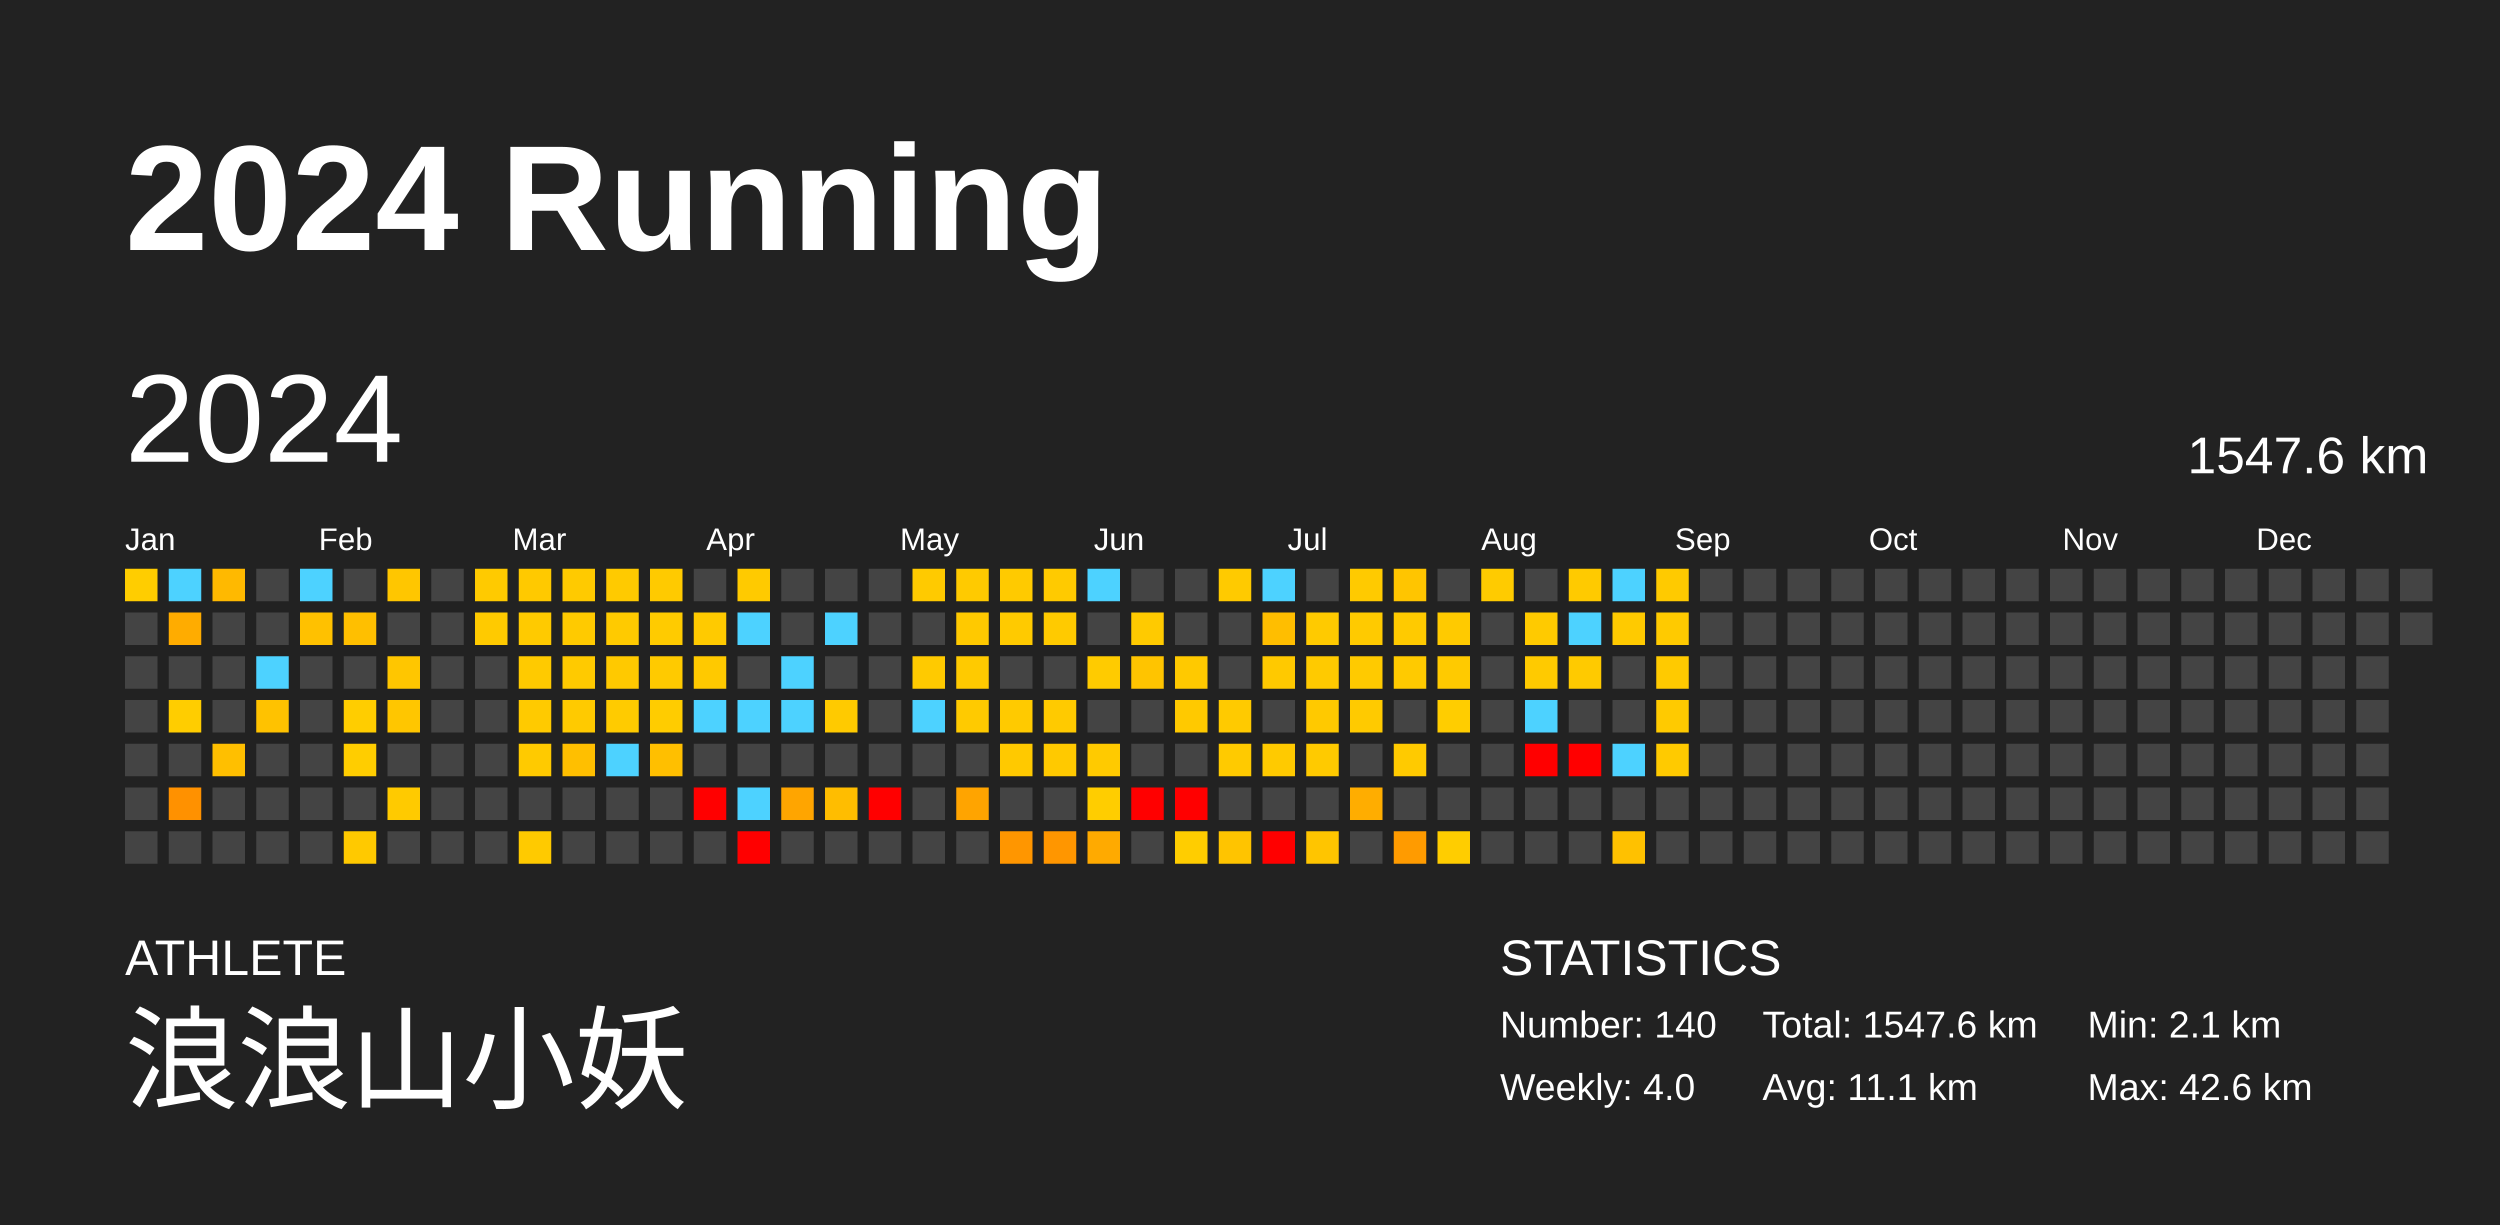
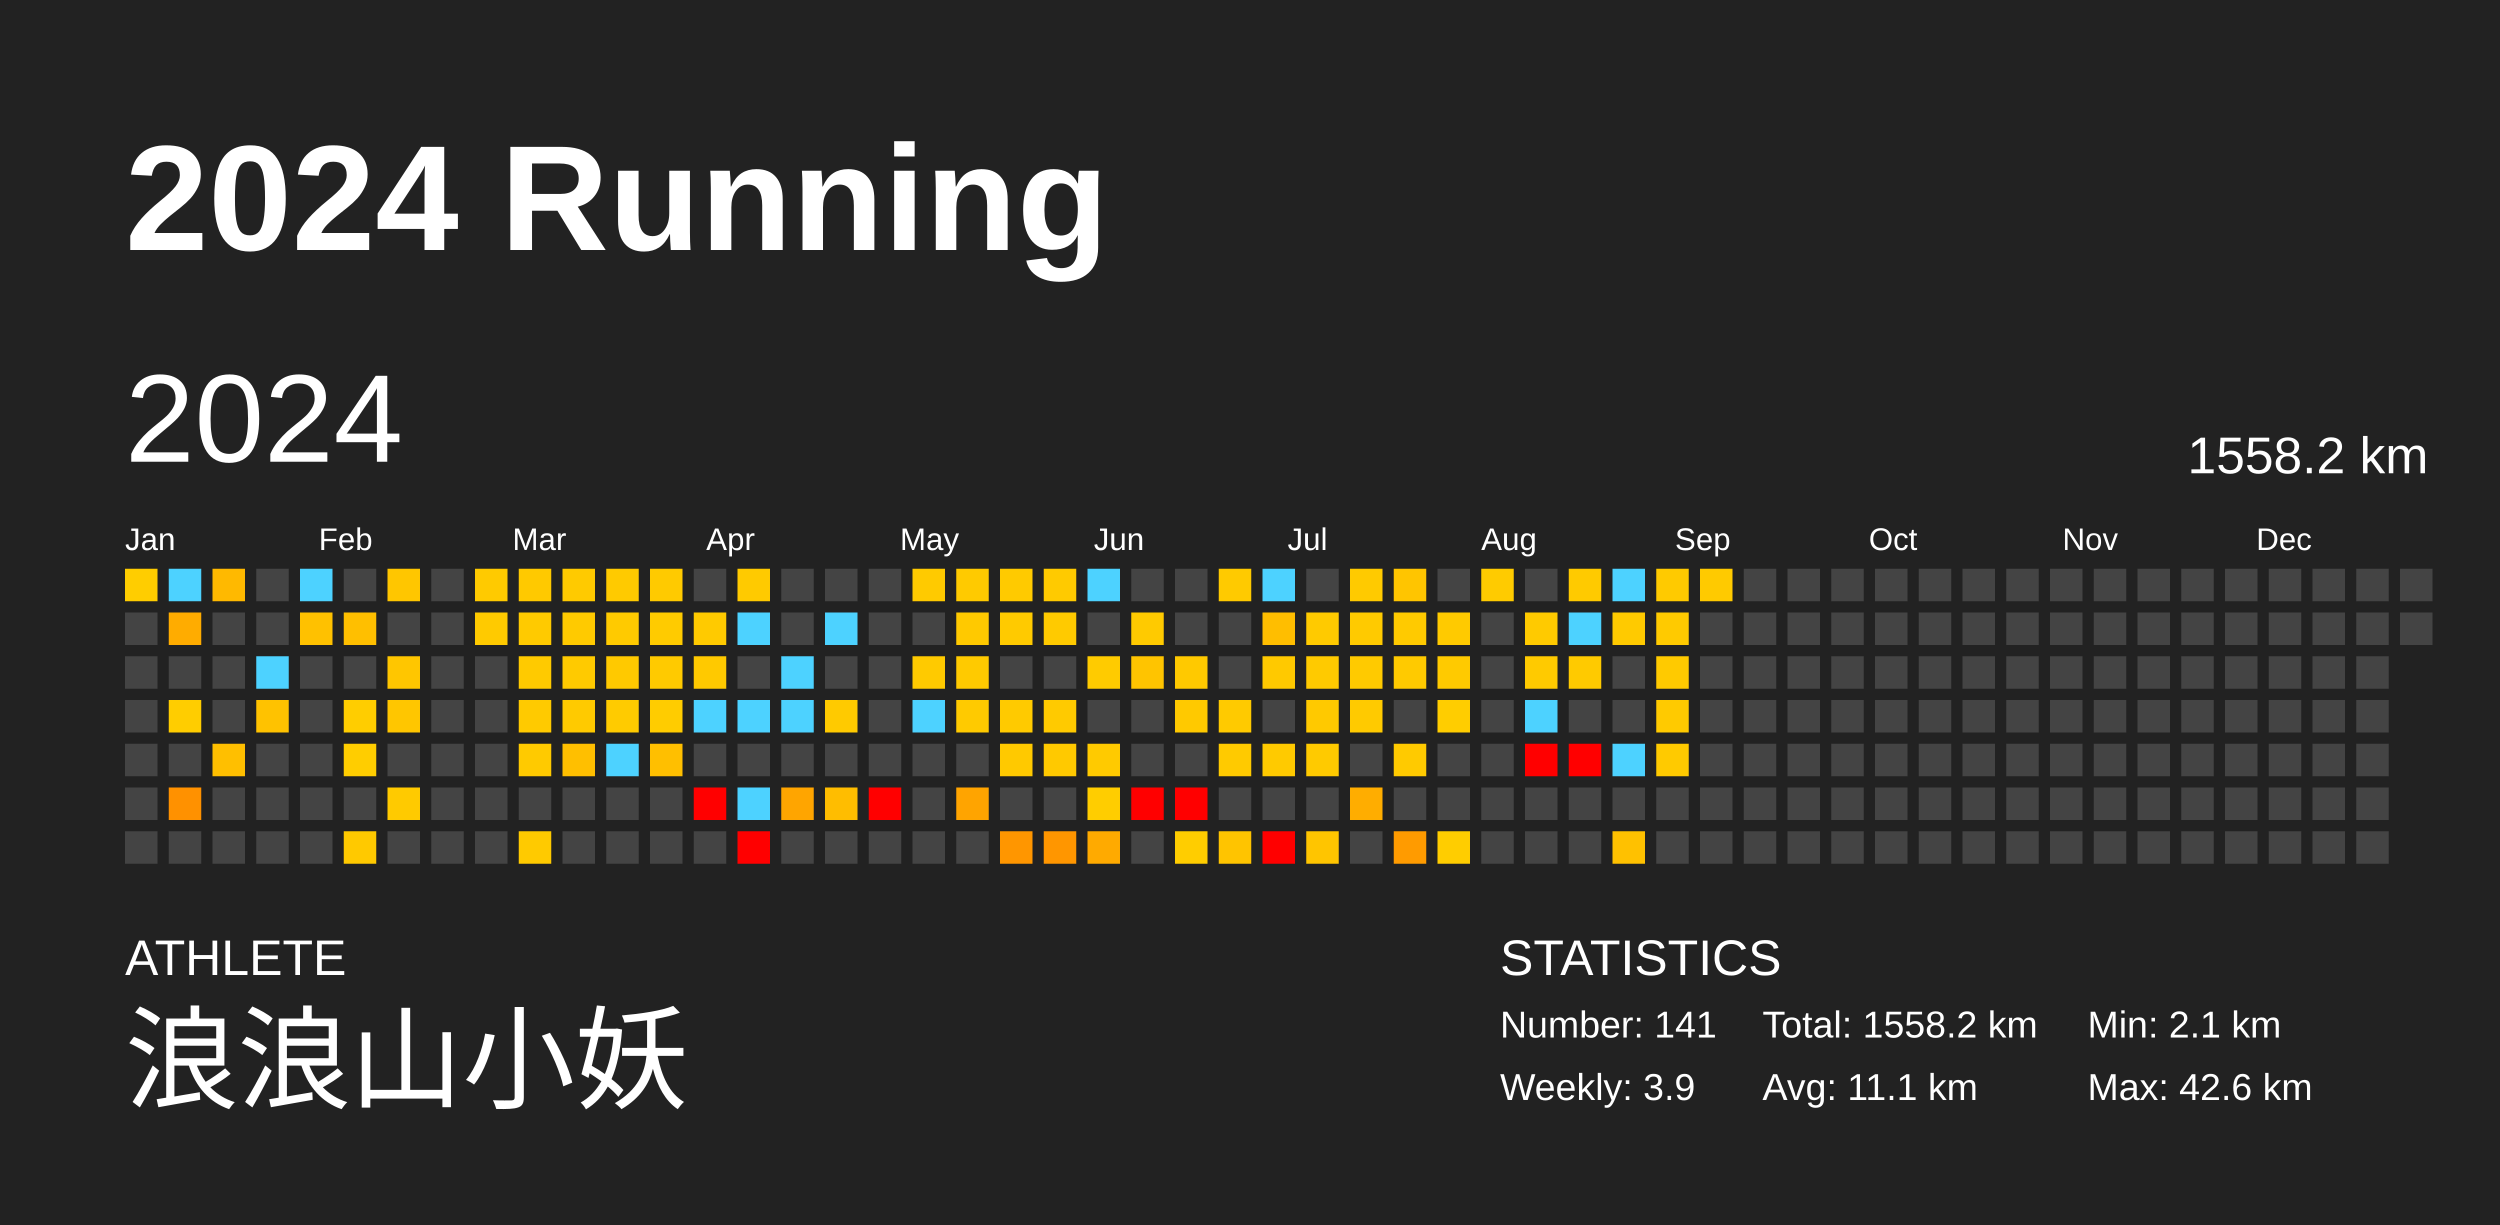
<svg xmlns="http://www.w3.org/2000/svg" baseProfile="full" height="98mm" version="1.1" viewBox="0,0,200,98" width="200mm">
  <defs />
  <rect fill="#222222" height="98" width="200" x="0" y="0" />
  <text fill="#FFFFFF" style="font-size:12px; font-family:Arial; font-weight:bold;" x="10" y="20">2024 Running</text>
  <text fill="#FFFFFF" style="font-size:4px; font-family:Arial" x="10" y="78">ATHLETE</text>
  <text fill="#FFFFFF" style="font-size:9px; font-family:Arial" x="10" y="88">浪浪山小妖</text>
  <text fill="#FFFFFF" style="font-size:4px; font-family:Arial" x="120" y="78">STATISTICS</text>
-   <text fill="#FFFFFF" style="font-size:3px; font-family:Arial" x="120" y="83">Number: 140</text>
-   <text fill="#FFFFFF" style="font-size:3px; font-family:Arial" x="120" y="88">Weekly: 4.0</text>
-   <text fill="#FFFFFF" style="font-size:3px; font-family:Arial" x="141" y="83">Total: 1547.6 km</text>
+   <text fill="#FFFFFF" style="font-size:3px; font-family:Arial" x="120" y="83">Number: 141</text>
+   <text fill="#FFFFFF" style="font-size:3px; font-family:Arial" x="120" y="88">Weekly: 3.9</text>
+   <text fill="#FFFFFF" style="font-size:3px; font-family:Arial" x="141" y="83">Total: 1558.2 km</text>
  <text fill="#FFFFFF" style="font-size:3px; font-family:Arial" x="141" y="88">Avg: 11.1 km</text>
  <text fill="#FFFFFF" style="font-size:3px; font-family:Arial" x="167" y="83">Min: 2.1 km</text>
  <text fill="#FFFFFF" style="font-size:3px; font-family:Arial" x="167" y="88">Max: 42.6 km</text>
  <text dominant-baseline="hanging" fill="#FFFFFF" style="font-size:10.0px; font-family:Arial;" x="10" y="30">2024</text>
-   <text dominant-baseline="hanging" fill="#FFFFFF" style="font-size:4.125px; font-family:Arial;" x="175" y="35">1547.6 km</text>
+   <text dominant-baseline="hanging" fill="#FFFFFF" style="font-size:4.125px; font-family:Arial;" x="175" y="35">1558.2 km</text>
  <text fill="#FFFFFF" style="font-size:2.5px; font-family:Arial" x="10.0" y="44">Jan</text>
  <text fill="#FFFFFF" style="font-size:2.5px; font-family:Arial" x="25.5" y="44">Feb</text>
  <text fill="#FFFFFF" style="font-size:2.5px; font-family:Arial" x="41.0" y="44">Mar</text>
  <text fill="#FFFFFF" style="font-size:2.5px; font-family:Arial" x="56.5" y="44">Apr</text>
  <text fill="#FFFFFF" style="font-size:2.5px; font-family:Arial" x="72.0" y="44">May</text>
  <text fill="#FFFFFF" style="font-size:2.5px; font-family:Arial" x="87.5" y="44">Jun</text>
  <text fill="#FFFFFF" style="font-size:2.5px; font-family:Arial" x="103.0" y="44">Jul</text>
  <text fill="#FFFFFF" style="font-size:2.5px; font-family:Arial" x="118.5" y="44">Aug</text>
  <text fill="#FFFFFF" style="font-size:2.5px; font-family:Arial" x="134.0" y="44">Sep</text>
  <text fill="#FFFFFF" style="font-size:2.5px; font-family:Arial" x="149.5" y="44">Oct</text>
  <text fill="#FFFFFF" style="font-size:2.5px; font-family:Arial" x="165.0" y="44">Nov</text>
  <text fill="#FFFFFF" style="font-size:2.5px; font-family:Arial" x="180.5" y="44">Dec</text>
  <rect fill="#ffcd00" height="2.6" width="2.6" x="10.0" y="45.5" />
  <rect fill="#444444" height="2.6" width="2.6" x="10.0" y="49.0" />
  <rect fill="#444444" height="2.6" width="2.6" x="10.0" y="52.5" />
  <rect fill="#444444" height="2.6" width="2.6" x="10.0" y="56.0" />
  <rect fill="#444444" height="2.6" width="2.6" x="10.0" y="59.5" />
  <rect fill="#444444" height="2.6" width="2.6" x="10.0" y="63.0" />
  <rect fill="#444444" height="2.6" width="2.6" x="10.0" y="66.5" />
  <rect fill="#4dd2ff" height="2.6" width="2.6" x="13.5" y="45.5" />
  <rect fill="#ffac00" height="2.6" width="2.6" x="13.5" y="49.0" />
  <rect fill="#444444" height="2.6" width="2.6" x="13.5" y="52.5" />
  <rect fill="#ffcd00" height="2.6" width="2.6" x="13.5" y="56.0" />
  <rect fill="#444444" height="2.6" width="2.6" x="13.5" y="59.5" />
  <rect fill="#ff9100" height="2.6" width="2.6" x="13.5" y="63.0" />
  <rect fill="#444444" height="2.6" width="2.6" x="13.5" y="66.5" />
  <rect fill="#ffb900" height="2.6" width="2.6" x="17.0" y="45.5" />
  <rect fill="#444444" height="2.6" width="2.6" x="17.0" y="49.0" />
  <rect fill="#444444" height="2.6" width="2.6" x="17.0" y="52.5" />
  <rect fill="#444444" height="2.6" width="2.6" x="17.0" y="56.0" />
  <rect fill="#ffbf00" height="2.6" width="2.6" x="17.0" y="59.5" />
  <rect fill="#444444" height="2.6" width="2.6" x="17.0" y="63.0" />
  <rect fill="#444444" height="2.6" width="2.6" x="17.0" y="66.5" />
  <rect fill="#444444" height="2.6" width="2.6" x="20.5" y="45.5" />
  <rect fill="#444444" height="2.6" width="2.6" x="20.5" y="49.0" />
  <rect fill="#4dd2ff" height="2.6" width="2.6" x="20.5" y="52.5" />
  <rect fill="#ffc200" height="2.6" width="2.6" x="20.5" y="56.0" />
  <rect fill="#444444" height="2.6" width="2.6" x="20.5" y="59.5" />
  <rect fill="#444444" height="2.6" width="2.6" x="20.5" y="63.0" />
  <rect fill="#444444" height="2.6" width="2.6" x="20.5" y="66.5" />
  <rect fill="#4dd2ff" height="2.6" width="2.6" x="24.0" y="45.5" />
  <rect fill="#ffc100" height="2.6" width="2.6" x="24.0" y="49.0" />
  <rect fill="#444444" height="2.6" width="2.6" x="24.0" y="52.5" />
  <rect fill="#444444" height="2.6" width="2.6" x="24.0" y="56.0" />
  <rect fill="#444444" height="2.6" width="2.6" x="24.0" y="59.5" />
  <rect fill="#444444" height="2.6" width="2.6" x="24.0" y="63.0" />
  <rect fill="#444444" height="2.6" width="2.6" x="24.0" y="66.5" />
  <rect fill="#444444" height="2.6" width="2.6" x="27.5" y="45.5" />
  <rect fill="#ffbf00" height="2.6" width="2.6" x="27.5" y="49.0" />
  <rect fill="#444444" height="2.6" width="2.6" x="27.5" y="52.5" />
  <rect fill="#ffcd00" height="2.6" width="2.6" x="27.5" y="56.0" />
  <rect fill="#ffcd00" height="2.6" width="2.6" x="27.5" y="59.5" />
  <rect fill="#444444" height="2.6" width="2.6" x="27.5" y="63.0" />
  <rect fill="#ffc900" height="2.6" width="2.6" x="27.5" y="66.5" />
  <rect fill="#ffc600" height="2.6" width="2.6" x="31.0" y="45.5" />
  <rect fill="#444444" height="2.6" width="2.6" x="31.0" y="49.0" />
  <rect fill="#ffc600" height="2.6" width="2.6" x="31.0" y="52.5" />
  <rect fill="#ffc600" height="2.6" width="2.6" x="31.0" y="56.0" />
  <rect fill="#444444" height="2.6" width="2.6" x="31.0" y="59.5" />
  <rect fill="#ffca00" height="2.6" width="2.6" x="31.0" y="63.0" />
  <rect fill="#444444" height="2.6" width="2.6" x="31.0" y="66.5" />
  <rect fill="#444444" height="2.6" width="2.6" x="34.5" y="45.5" />
  <rect fill="#444444" height="2.6" width="2.6" x="34.5" y="49.0" />
  <rect fill="#444444" height="2.6" width="2.6" x="34.5" y="52.5" />
  <rect fill="#444444" height="2.6" width="2.6" x="34.5" y="56.0" />
  <rect fill="#444444" height="2.6" width="2.6" x="34.5" y="59.5" />
  <rect fill="#444444" height="2.6" width="2.6" x="34.5" y="63.0" />
  <rect fill="#444444" height="2.6" width="2.6" x="34.5" y="66.5" />
  <rect fill="#ffca00" height="2.6" width="2.6" x="38.0" y="45.5" />
  <rect fill="#ffca00" height="2.6" width="2.6" x="38.0" y="49.0" />
  <rect fill="#444444" height="2.6" width="2.6" x="38.0" y="52.5" />
  <rect fill="#444444" height="2.6" width="2.6" x="38.0" y="56.0" />
  <rect fill="#444444" height="2.6" width="2.6" x="38.0" y="59.5" />
  <rect fill="#444444" height="2.6" width="2.6" x="38.0" y="63.0" />
  <rect fill="#444444" height="2.6" width="2.6" x="38.0" y="66.5" />
  <rect fill="#ffc900" height="2.6" width="2.6" x="41.5" y="45.5" />
  <rect fill="#ffca00" height="2.6" width="2.6" x="41.5" y="49.0" />
  <rect fill="#ffca00" height="2.6" width="2.6" x="41.5" y="52.5" />
  <rect fill="#ffca00" height="2.6" width="2.6" x="41.5" y="56.0" />
  <rect fill="#ffca00" height="2.6" width="2.6" x="41.5" y="59.5" />
  <rect fill="#444444" height="2.6" width="2.6" x="41.5" y="63.0" />
  <rect fill="#ffca00" height="2.6" width="2.6" x="41.5" y="66.5" />
  <rect fill="#ffca00" height="2.6" width="2.6" x="45.0" y="45.5" />
  <rect fill="#ffca00" height="2.6" width="2.6" x="45.0" y="49.0" />
  <rect fill="#ffca00" height="2.6" width="2.6" x="45.0" y="52.5" />
  <rect fill="#ffca00" height="2.6" width="2.6" x="45.0" y="56.0" />
  <rect fill="#ffbf00" height="2.6" width="2.6" x="45.0" y="59.5" />
  <rect fill="#444444" height="2.6" width="2.6" x="45.0" y="63.0" />
  <rect fill="#444444" height="2.6" width="2.6" x="45.0" y="66.5" />
  <rect fill="#ffca00" height="2.6" width="2.6" x="48.5" y="45.5" />
  <rect fill="#ffca00" height="2.6" width="2.6" x="48.5" y="49.0" />
  <rect fill="#ffc900" height="2.6" width="2.6" x="48.5" y="52.5" />
  <rect fill="#ffcb00" height="2.6" width="2.6" x="48.5" y="56.0" />
  <rect fill="#4dd2ff" height="2.6" width="2.6" x="48.5" y="59.5" />
  <rect fill="#444444" height="2.6" width="2.6" x="48.5" y="63.0" />
  <rect fill="#444444" height="2.6" width="2.6" x="48.5" y="66.5" />
  <rect fill="#ffca00" height="2.6" width="2.6" x="52.0" y="45.5" />
  <rect fill="#ffcb00" height="2.6" width="2.6" x="52.0" y="49.0" />
  <rect fill="#ffca00" height="2.6" width="2.6" x="52.0" y="52.5" />
  <rect fill="#ffcc00" height="2.6" width="2.6" x="52.0" y="56.0" />
  <rect fill="#ffbf00" height="2.6" width="2.6" x="52.0" y="59.5" />
  <rect fill="#444444" height="2.6" width="2.6" x="52.0" y="63.0" />
  <rect fill="#444444" height="2.6" width="2.6" x="52.0" y="66.5" />
  <rect fill="#444444" height="2.6" width="2.6" x="55.5" y="45.5" />
  <rect fill="#ffca00" height="2.6" width="2.6" x="55.5" y="49.0" />
  <rect fill="#ffc900" height="2.6" width="2.6" x="55.5" y="52.5" />
  <rect fill="#4dd2ff" height="2.6" width="2.6" x="55.5" y="56.0" />
  <rect fill="#444444" height="2.6" width="2.6" x="55.5" y="59.5" />
  <rect fill="red" height="2.6" width="2.6" x="55.5" y="63.0" />
  <rect fill="#444444" height="2.6" width="2.6" x="55.5" y="66.5" />
  <rect fill="#ffca00" height="2.6" width="2.6" x="59.0" y="45.5" />
  <rect fill="#4dd2ff" height="2.6" width="2.6" x="59.0" y="49.0" />
  <rect fill="#444444" height="2.6" width="2.6" x="59.0" y="52.5" />
  <rect fill="#4dd2ff" height="2.6" width="2.6" x="59.0" y="56.0" />
  <rect fill="#444444" height="2.6" width="2.6" x="59.0" y="59.5" />
  <rect fill="#4dd2ff" height="2.6" width="2.6" x="59.0" y="63.0" />
  <rect fill="red" height="2.6" width="2.6" x="59.0" y="66.5" />
  <rect fill="#444444" height="2.6" width="2.6" x="62.5" y="45.5" />
  <rect fill="#444444" height="2.6" width="2.6" x="62.5" y="49.0" />
  <rect fill="#4dd2ff" height="2.6" width="2.6" x="62.5" y="52.5" />
  <rect fill="#4dd2ff" height="2.6" width="2.6" x="62.5" y="56.0" />
  <rect fill="#444444" height="2.6" width="2.6" x="62.5" y="59.5" />
  <rect fill="#ffa500" height="2.6" width="2.6" x="62.5" y="63.0" />
  <rect fill="#444444" height="2.6" width="2.6" x="62.5" y="66.5" />
  <rect fill="#444444" height="2.6" width="2.6" x="66.0" y="45.5" />
  <rect fill="#4dd2ff" height="2.6" width="2.6" x="66.0" y="49.0" />
  <rect fill="#444444" height="2.6" width="2.6" x="66.0" y="52.5" />
  <rect fill="#ffca00" height="2.6" width="2.6" x="66.0" y="56.0" />
  <rect fill="#444444" height="2.6" width="2.6" x="66.0" y="59.5" />
  <rect fill="#ffbd00" height="2.6" width="2.6" x="66.0" y="63.0" />
  <rect fill="#444444" height="2.6" width="2.6" x="66.0" y="66.5" />
  <rect fill="#444444" height="2.6" width="2.6" x="69.5" y="45.5" />
  <rect fill="#444444" height="2.6" width="2.6" x="69.5" y="49.0" />
  <rect fill="#444444" height="2.6" width="2.6" x="69.5" y="52.5" />
  <rect fill="#444444" height="2.6" width="2.6" x="69.5" y="56.0" />
  <rect fill="#444444" height="2.6" width="2.6" x="69.5" y="59.5" />
  <rect fill="red" height="2.6" width="2.6" x="69.5" y="63.0" />
  <rect fill="#444444" height="2.6" width="2.6" x="69.5" y="66.5" />
  <rect fill="#ffca00" height="2.6" width="2.6" x="73.0" y="45.5" />
  <rect fill="#444444" height="2.6" width="2.6" x="73.0" y="49.0" />
  <rect fill="#ffca00" height="2.6" width="2.6" x="73.0" y="52.5" />
  <rect fill="#4dd2ff" height="2.6" width="2.6" x="73.0" y="56.0" />
  <rect fill="#444444" height="2.6" width="2.6" x="73.0" y="59.5" />
  <rect fill="#444444" height="2.6" width="2.6" x="73.0" y="63.0" />
  <rect fill="#444444" height="2.6" width="2.6" x="73.0" y="66.5" />
  <rect fill="#ffca00" height="2.6" width="2.6" x="76.5" y="45.5" />
  <rect fill="#ffc900" height="2.6" width="2.6" x="76.5" y="49.0" />
  <rect fill="#ffca00" height="2.6" width="2.6" x="76.5" y="52.5" />
  <rect fill="#ffca00" height="2.6" width="2.6" x="76.5" y="56.0" />
  <rect fill="#444444" height="2.6" width="2.6" x="76.5" y="59.5" />
  <rect fill="#ffa400" height="2.6" width="2.6" x="76.5" y="63.0" />
  <rect fill="#444444" height="2.6" width="2.6" x="76.5" y="66.5" />
  <rect fill="#ffca00" height="2.6" width="2.6" x="80.0" y="45.5" />
  <rect fill="#ffca00" height="2.6" width="2.6" x="80.0" y="49.0" />
  <rect fill="#444444" height="2.6" width="2.6" x="80.0" y="52.5" />
  <rect fill="#ffca00" height="2.6" width="2.6" x="80.0" y="56.0" />
  <rect fill="#ffc900" height="2.6" width="2.6" x="80.0" y="59.5" />
  <rect fill="#444444" height="2.6" width="2.6" x="80.0" y="63.0" />
  <rect fill="#ff9600" height="2.6" width="2.6" x="80.0" y="66.5" />
  <rect fill="#ffca00" height="2.6" width="2.6" x="83.5" y="45.5" />
  <rect fill="#ffca00" height="2.6" width="2.6" x="83.5" y="49.0" />
  <rect fill="#444444" height="2.6" width="2.6" x="83.5" y="52.5" />
  <rect fill="#ffca00" height="2.6" width="2.6" x="83.5" y="56.0" />
  <rect fill="#ffc900" height="2.6" width="2.6" x="83.5" y="59.5" />
  <rect fill="#444444" height="2.6" width="2.6" x="83.5" y="63.0" />
  <rect fill="#ff9600" height="2.6" width="2.6" x="83.5" y="66.5" />
  <rect fill="#4dd2ff" height="2.6" width="2.6" x="87.0" y="45.5" />
  <rect fill="#444444" height="2.6" width="2.6" x="87.0" y="49.0" />
  <rect fill="#ffcb00" height="2.6" width="2.6" x="87.0" y="52.5" />
  <rect fill="#444444" height="2.6" width="2.6" x="87.0" y="56.0" />
  <rect fill="#ffca00" height="2.6" width="2.6" x="87.0" y="59.5" />
  <rect fill="#ffcd00" height="2.6" width="2.6" x="87.0" y="63.0" />
  <rect fill="#ffaa00" height="2.6" width="2.6" x="87.0" y="66.5" />
  <rect fill="#444444" height="2.6" width="2.6" x="90.5" y="45.5" />
  <rect fill="#ffca00" height="2.6" width="2.6" x="90.5" y="49.0" />
  <rect fill="#ffc400" height="2.6" width="2.6" x="90.5" y="52.5" />
  <rect fill="#444444" height="2.6" width="2.6" x="90.5" y="56.0" />
  <rect fill="#444444" height="2.6" width="2.6" x="90.5" y="59.5" />
  <rect fill="red" height="2.6" width="2.6" x="90.5" y="63.0" />
  <rect fill="#444444" height="2.6" width="2.6" x="90.5" y="66.5" />
  <rect fill="#444444" height="2.6" width="2.6" x="94.0" y="45.5" />
  <rect fill="#444444" height="2.6" width="2.6" x="94.0" y="49.0" />
  <rect fill="#ffc900" height="2.6" width="2.6" x="94.0" y="52.5" />
  <rect fill="#ffc900" height="2.6" width="2.6" x="94.0" y="56.0" />
  <rect fill="#444444" height="2.6" width="2.6" x="94.0" y="59.5" />
  <rect fill="red" height="2.6" width="2.6" x="94.0" y="63.0" />
  <rect fill="#ffcd00" height="2.6" width="2.6" x="94.0" y="66.5" />
  <rect fill="#ffca00" height="2.6" width="2.6" x="97.5" y="45.5" />
  <rect fill="#444444" height="2.6" width="2.6" x="97.5" y="49.0" />
  <rect fill="#444444" height="2.6" width="2.6" x="97.5" y="52.5" />
  <rect fill="#ffca00" height="2.6" width="2.6" x="97.5" y="56.0" />
  <rect fill="#ffca00" height="2.6" width="2.6" x="97.5" y="59.5" />
  <rect fill="#444444" height="2.6" width="2.6" x="97.5" y="63.0" />
  <rect fill="#ffc400" height="2.6" width="2.6" x="97.5" y="66.5" />
  <rect fill="#4dd2ff" height="2.6" width="2.6" x="101.0" y="45.5" />
  <rect fill="#ffbe00" height="2.6" width="2.6" x="101.0" y="49.0" />
  <rect fill="#ffc900" height="2.6" width="2.6" x="101.0" y="52.5" />
  <rect fill="#444444" height="2.6" width="2.6" x="101.0" y="56.0" />
  <rect fill="#ffca00" height="2.6" width="2.6" x="101.0" y="59.5" />
  <rect fill="#444444" height="2.6" width="2.6" x="101.0" y="63.0" />
  <rect fill="red" height="2.6" width="2.6" x="101.0" y="66.5" />
  <rect fill="#444444" height="2.6" width="2.6" x="104.5" y="45.5" />
  <rect fill="#ffca00" height="2.6" width="2.6" x="104.5" y="49.0" />
  <rect fill="#ffca00" height="2.6" width="2.6" x="104.5" y="52.5" />
  <rect fill="#ffc900" height="2.6" width="2.6" x="104.5" y="56.0" />
  <rect fill="#ffca00" height="2.6" width="2.6" x="104.5" y="59.5" />
  <rect fill="#444444" height="2.6" width="2.6" x="104.5" y="63.0" />
  <rect fill="#ffc500" height="2.6" width="2.6" x="104.5" y="66.5" />
  <rect fill="#ffca00" height="2.6" width="2.6" x="108.0" y="45.5" />
  <rect fill="#ffca00" height="2.6" width="2.6" x="108.0" y="49.0" />
  <rect fill="#ffca00" height="2.6" width="2.6" x="108.0" y="52.5" />
  <rect fill="#ffca00" height="2.6" width="2.6" x="108.0" y="56.0" />
  <rect fill="#444444" height="2.6" width="2.6" x="108.0" y="59.5" />
  <rect fill="#ffad00" height="2.6" width="2.6" x="108.0" y="63.0" />
  <rect fill="#444444" height="2.6" width="2.6" x="108.0" y="66.5" />
  <rect fill="#ffc500" height="2.6" width="2.6" x="111.5" y="45.5" />
  <rect fill="#ffca00" height="2.6" width="2.6" x="111.5" y="49.0" />
  <rect fill="#ffca00" height="2.6" width="2.6" x="111.5" y="52.5" />
  <rect fill="#444444" height="2.6" width="2.6" x="111.5" y="56.0" />
  <rect fill="#ffca00" height="2.6" width="2.6" x="111.5" y="59.5" />
  <rect fill="#444444" height="2.6" width="2.6" x="111.5" y="63.0" />
  <rect fill="#ff9b00" height="2.6" width="2.6" x="111.5" y="66.5" />
  <rect fill="#444444" height="2.6" width="2.6" x="115.0" y="45.5" />
  <rect fill="#ffca00" height="2.6" width="2.6" x="115.0" y="49.0" />
  <rect fill="#ffca00" height="2.6" width="2.6" x="115.0" y="52.5" />
  <rect fill="#ffcd00" height="2.6" width="2.6" x="115.0" y="56.0" />
  <rect fill="#444444" height="2.6" width="2.6" x="115.0" y="59.5" />
  <rect fill="#444444" height="2.6" width="2.6" x="115.0" y="63.0" />
  <rect fill="#ffcd00" height="2.6" width="2.6" x="115.0" y="66.5" />
  <rect fill="#ffcb00" height="2.6" width="2.6" x="118.5" y="45.5" />
  <rect fill="#444444" height="2.6" width="2.6" x="118.5" y="49.0" />
  <rect fill="#444444" height="2.6" width="2.6" x="118.5" y="52.5" />
  <rect fill="#444444" height="2.6" width="2.6" x="118.5" y="56.0" />
  <rect fill="#444444" height="2.6" width="2.6" x="118.5" y="59.5" />
  <rect fill="#444444" height="2.6" width="2.6" x="118.5" y="63.0" />
  <rect fill="#444444" height="2.6" width="2.6" x="118.5" y="66.5" />
  <rect fill="#444444" height="2.6" width="2.6" x="122.0" y="45.5" />
  <rect fill="#ffca00" height="2.6" width="2.6" x="122.0" y="49.0" />
  <rect fill="#ffca00" height="2.6" width="2.6" x="122.0" y="52.5" />
  <rect fill="#4dd2ff" height="2.6" width="2.6" x="122.0" y="56.0" />
  <rect fill="red" height="2.6" width="2.6" x="122.0" y="59.5" />
  <rect fill="#444444" height="2.6" width="2.6" x="122.0" y="63.0" />
  <rect fill="#444444" height="2.6" width="2.6" x="122.0" y="66.5" />
  <rect fill="#ffca00" height="2.6" width="2.6" x="125.5" y="45.5" />
  <rect fill="#4dd2ff" height="2.6" width="2.6" x="125.5" y="49.0" />
  <rect fill="#ffca00" height="2.6" width="2.6" x="125.5" y="52.5" />
  <rect fill="#444444" height="2.6" width="2.6" x="125.5" y="56.0" />
  <rect fill="red" height="2.6" width="2.6" x="125.5" y="59.5" />
  <rect fill="#444444" height="2.6" width="2.6" x="125.5" y="63.0" />
  <rect fill="#444444" height="2.6" width="2.6" x="125.5" y="66.5" />
  <rect fill="#4dd2ff" height="2.6" width="2.6" x="129.0" y="45.5" />
  <rect fill="#ffca00" height="2.6" width="2.6" x="129.0" y="49.0" />
  <rect fill="#444444" height="2.6" width="2.6" x="129.0" y="52.5" />
  <rect fill="#444444" height="2.6" width="2.6" x="129.0" y="56.0" />
  <rect fill="#4dd2ff" height="2.6" width="2.6" x="129.0" y="59.5" />
  <rect fill="#444444" height="2.6" width="2.6" x="129.0" y="63.0" />
  <rect fill="#ffc100" height="2.6" width="2.6" x="129.0" y="66.5" />
  <rect fill="#ffca00" height="2.6" width="2.6" x="132.5" y="45.5" />
  <rect fill="#ffca00" height="2.6" width="2.6" x="132.5" y="49.0" />
  <rect fill="#ffca00" height="2.6" width="2.6" x="132.5" y="52.5" />
  <rect fill="#ffca00" height="2.6" width="2.6" x="132.5" y="56.0" />
  <rect fill="#ffca00" height="2.6" width="2.6" x="132.5" y="59.5" />
  <rect fill="#444444" height="2.6" width="2.6" x="132.5" y="63.0" />
  <rect fill="#444444" height="2.6" width="2.6" x="132.5" y="66.5" />
-   <rect fill="#444444" height="2.6" width="2.6" x="136.0" y="45.5" />
+   <rect fill="#ffca00" height="2.6" width="2.6" x="136.0" y="45.5" />
  <rect fill="#444444" height="2.6" width="2.6" x="136.0" y="49.0" />
  <rect fill="#444444" height="2.6" width="2.6" x="136.0" y="52.5" />
  <rect fill="#444444" height="2.6" width="2.6" x="136.0" y="56.0" />
  <rect fill="#444444" height="2.6" width="2.6" x="136.0" y="59.5" />
  <rect fill="#444444" height="2.6" width="2.6" x="136.0" y="63.0" />
  <rect fill="#444444" height="2.6" width="2.6" x="136.0" y="66.5" />
  <rect fill="#444444" height="2.6" width="2.6" x="139.5" y="45.5" />
  <rect fill="#444444" height="2.6" width="2.6" x="139.5" y="49.0" />
  <rect fill="#444444" height="2.6" width="2.6" x="139.5" y="52.5" />
  <rect fill="#444444" height="2.6" width="2.6" x="139.5" y="56.0" />
  <rect fill="#444444" height="2.6" width="2.6" x="139.5" y="59.5" />
  <rect fill="#444444" height="2.6" width="2.6" x="139.5" y="63.0" />
  <rect fill="#444444" height="2.6" width="2.6" x="139.5" y="66.5" />
  <rect fill="#444444" height="2.6" width="2.6" x="143.0" y="45.5" />
  <rect fill="#444444" height="2.6" width="2.6" x="143.0" y="49.0" />
  <rect fill="#444444" height="2.6" width="2.6" x="143.0" y="52.5" />
  <rect fill="#444444" height="2.6" width="2.6" x="143.0" y="56.0" />
  <rect fill="#444444" height="2.6" width="2.6" x="143.0" y="59.5" />
  <rect fill="#444444" height="2.6" width="2.6" x="143.0" y="63.0" />
  <rect fill="#444444" height="2.6" width="2.6" x="143.0" y="66.5" />
  <rect fill="#444444" height="2.6" width="2.6" x="146.5" y="45.5" />
  <rect fill="#444444" height="2.6" width="2.6" x="146.5" y="49.0" />
  <rect fill="#444444" height="2.6" width="2.6" x="146.5" y="52.5" />
  <rect fill="#444444" height="2.6" width="2.6" x="146.5" y="56.0" />
  <rect fill="#444444" height="2.6" width="2.6" x="146.5" y="59.5" />
  <rect fill="#444444" height="2.6" width="2.6" x="146.5" y="63.0" />
  <rect fill="#444444" height="2.6" width="2.6" x="146.5" y="66.5" />
  <rect fill="#444444" height="2.6" width="2.6" x="150.0" y="45.5" />
  <rect fill="#444444" height="2.6" width="2.6" x="150.0" y="49.0" />
  <rect fill="#444444" height="2.6" width="2.6" x="150.0" y="52.5" />
  <rect fill="#444444" height="2.6" width="2.6" x="150.0" y="56.0" />
  <rect fill="#444444" height="2.6" width="2.6" x="150.0" y="59.5" />
  <rect fill="#444444" height="2.6" width="2.6" x="150.0" y="63.0" />
  <rect fill="#444444" height="2.6" width="2.6" x="150.0" y="66.5" />
  <rect fill="#444444" height="2.6" width="2.6" x="153.5" y="45.5" />
  <rect fill="#444444" height="2.6" width="2.6" x="153.5" y="49.0" />
  <rect fill="#444444" height="2.6" width="2.6" x="153.5" y="52.5" />
  <rect fill="#444444" height="2.6" width="2.6" x="153.5" y="56.0" />
  <rect fill="#444444" height="2.6" width="2.6" x="153.5" y="59.5" />
  <rect fill="#444444" height="2.6" width="2.6" x="153.5" y="63.0" />
  <rect fill="#444444" height="2.6" width="2.6" x="153.5" y="66.5" />
  <rect fill="#444444" height="2.6" width="2.6" x="157.0" y="45.5" />
  <rect fill="#444444" height="2.6" width="2.6" x="157.0" y="49.0" />
  <rect fill="#444444" height="2.6" width="2.6" x="157.0" y="52.5" />
  <rect fill="#444444" height="2.6" width="2.6" x="157.0" y="56.0" />
  <rect fill="#444444" height="2.6" width="2.6" x="157.0" y="59.5" />
  <rect fill="#444444" height="2.6" width="2.6" x="157.0" y="63.0" />
  <rect fill="#444444" height="2.6" width="2.6" x="157.0" y="66.5" />
  <rect fill="#444444" height="2.6" width="2.6" x="160.5" y="45.5" />
  <rect fill="#444444" height="2.6" width="2.6" x="160.5" y="49.0" />
  <rect fill="#444444" height="2.6" width="2.6" x="160.5" y="52.5" />
  <rect fill="#444444" height="2.6" width="2.6" x="160.5" y="56.0" />
  <rect fill="#444444" height="2.6" width="2.6" x="160.5" y="59.5" />
  <rect fill="#444444" height="2.6" width="2.6" x="160.5" y="63.0" />
  <rect fill="#444444" height="2.6" width="2.6" x="160.5" y="66.5" />
  <rect fill="#444444" height="2.6" width="2.6" x="164.0" y="45.5" />
  <rect fill="#444444" height="2.6" width="2.6" x="164.0" y="49.0" />
  <rect fill="#444444" height="2.6" width="2.6" x="164.0" y="52.5" />
  <rect fill="#444444" height="2.6" width="2.6" x="164.0" y="56.0" />
  <rect fill="#444444" height="2.6" width="2.6" x="164.0" y="59.5" />
  <rect fill="#444444" height="2.6" width="2.6" x="164.0" y="63.0" />
  <rect fill="#444444" height="2.6" width="2.6" x="164.0" y="66.5" />
  <rect fill="#444444" height="2.6" width="2.6" x="167.5" y="45.5" />
  <rect fill="#444444" height="2.6" width="2.6" x="167.5" y="49.0" />
  <rect fill="#444444" height="2.6" width="2.6" x="167.5" y="52.5" />
  <rect fill="#444444" height="2.6" width="2.6" x="167.5" y="56.0" />
  <rect fill="#444444" height="2.6" width="2.6" x="167.5" y="59.5" />
  <rect fill="#444444" height="2.6" width="2.6" x="167.5" y="63.0" />
  <rect fill="#444444" height="2.6" width="2.6" x="167.5" y="66.5" />
  <rect fill="#444444" height="2.6" width="2.6" x="171.0" y="45.5" />
  <rect fill="#444444" height="2.6" width="2.6" x="171.0" y="49.0" />
  <rect fill="#444444" height="2.6" width="2.6" x="171.0" y="52.5" />
  <rect fill="#444444" height="2.6" width="2.6" x="171.0" y="56.0" />
  <rect fill="#444444" height="2.6" width="2.6" x="171.0" y="59.5" />
  <rect fill="#444444" height="2.6" width="2.6" x="171.0" y="63.0" />
  <rect fill="#444444" height="2.6" width="2.6" x="171.0" y="66.5" />
  <rect fill="#444444" height="2.6" width="2.6" x="174.5" y="45.5" />
  <rect fill="#444444" height="2.6" width="2.6" x="174.5" y="49.0" />
  <rect fill="#444444" height="2.6" width="2.6" x="174.5" y="52.5" />
  <rect fill="#444444" height="2.6" width="2.6" x="174.5" y="56.0" />
  <rect fill="#444444" height="2.6" width="2.6" x="174.5" y="59.5" />
  <rect fill="#444444" height="2.6" width="2.6" x="174.5" y="63.0" />
  <rect fill="#444444" height="2.6" width="2.6" x="174.5" y="66.5" />
  <rect fill="#444444" height="2.6" width="2.6" x="178.0" y="45.5" />
  <rect fill="#444444" height="2.6" width="2.6" x="178.0" y="49.0" />
  <rect fill="#444444" height="2.6" width="2.6" x="178.0" y="52.5" />
  <rect fill="#444444" height="2.6" width="2.6" x="178.0" y="56.0" />
  <rect fill="#444444" height="2.6" width="2.6" x="178.0" y="59.5" />
  <rect fill="#444444" height="2.6" width="2.6" x="178.0" y="63.0" />
  <rect fill="#444444" height="2.6" width="2.6" x="178.0" y="66.5" />
  <rect fill="#444444" height="2.6" width="2.6" x="181.5" y="45.5" />
  <rect fill="#444444" height="2.6" width="2.6" x="181.5" y="49.0" />
  <rect fill="#444444" height="2.6" width="2.6" x="181.5" y="52.5" />
  <rect fill="#444444" height="2.6" width="2.6" x="181.5" y="56.0" />
  <rect fill="#444444" height="2.6" width="2.6" x="181.5" y="59.5" />
  <rect fill="#444444" height="2.6" width="2.6" x="181.5" y="63.0" />
  <rect fill="#444444" height="2.6" width="2.6" x="181.5" y="66.5" />
  <rect fill="#444444" height="2.6" width="2.6" x="185.0" y="45.5" />
  <rect fill="#444444" height="2.6" width="2.6" x="185.0" y="49.0" />
  <rect fill="#444444" height="2.6" width="2.6" x="185.0" y="52.5" />
  <rect fill="#444444" height="2.6" width="2.6" x="185.0" y="56.0" />
  <rect fill="#444444" height="2.6" width="2.6" x="185.0" y="59.5" />
  <rect fill="#444444" height="2.6" width="2.6" x="185.0" y="63.0" />
  <rect fill="#444444" height="2.6" width="2.6" x="185.0" y="66.5" />
  <rect fill="#444444" height="2.6" width="2.6" x="188.5" y="45.5" />
  <rect fill="#444444" height="2.6" width="2.6" x="188.5" y="49.0" />
  <rect fill="#444444" height="2.6" width="2.6" x="188.5" y="52.5" />
  <rect fill="#444444" height="2.6" width="2.6" x="188.5" y="56.0" />
  <rect fill="#444444" height="2.6" width="2.6" x="188.5" y="59.5" />
  <rect fill="#444444" height="2.6" width="2.6" x="188.5" y="63.0" />
  <rect fill="#444444" height="2.6" width="2.6" x="188.5" y="66.5" />
  <rect fill="#444444" height="2.6" width="2.6" x="192.0" y="45.5" />
  <rect fill="#444444" height="2.6" width="2.6" x="192.0" y="49.0" />
</svg>
